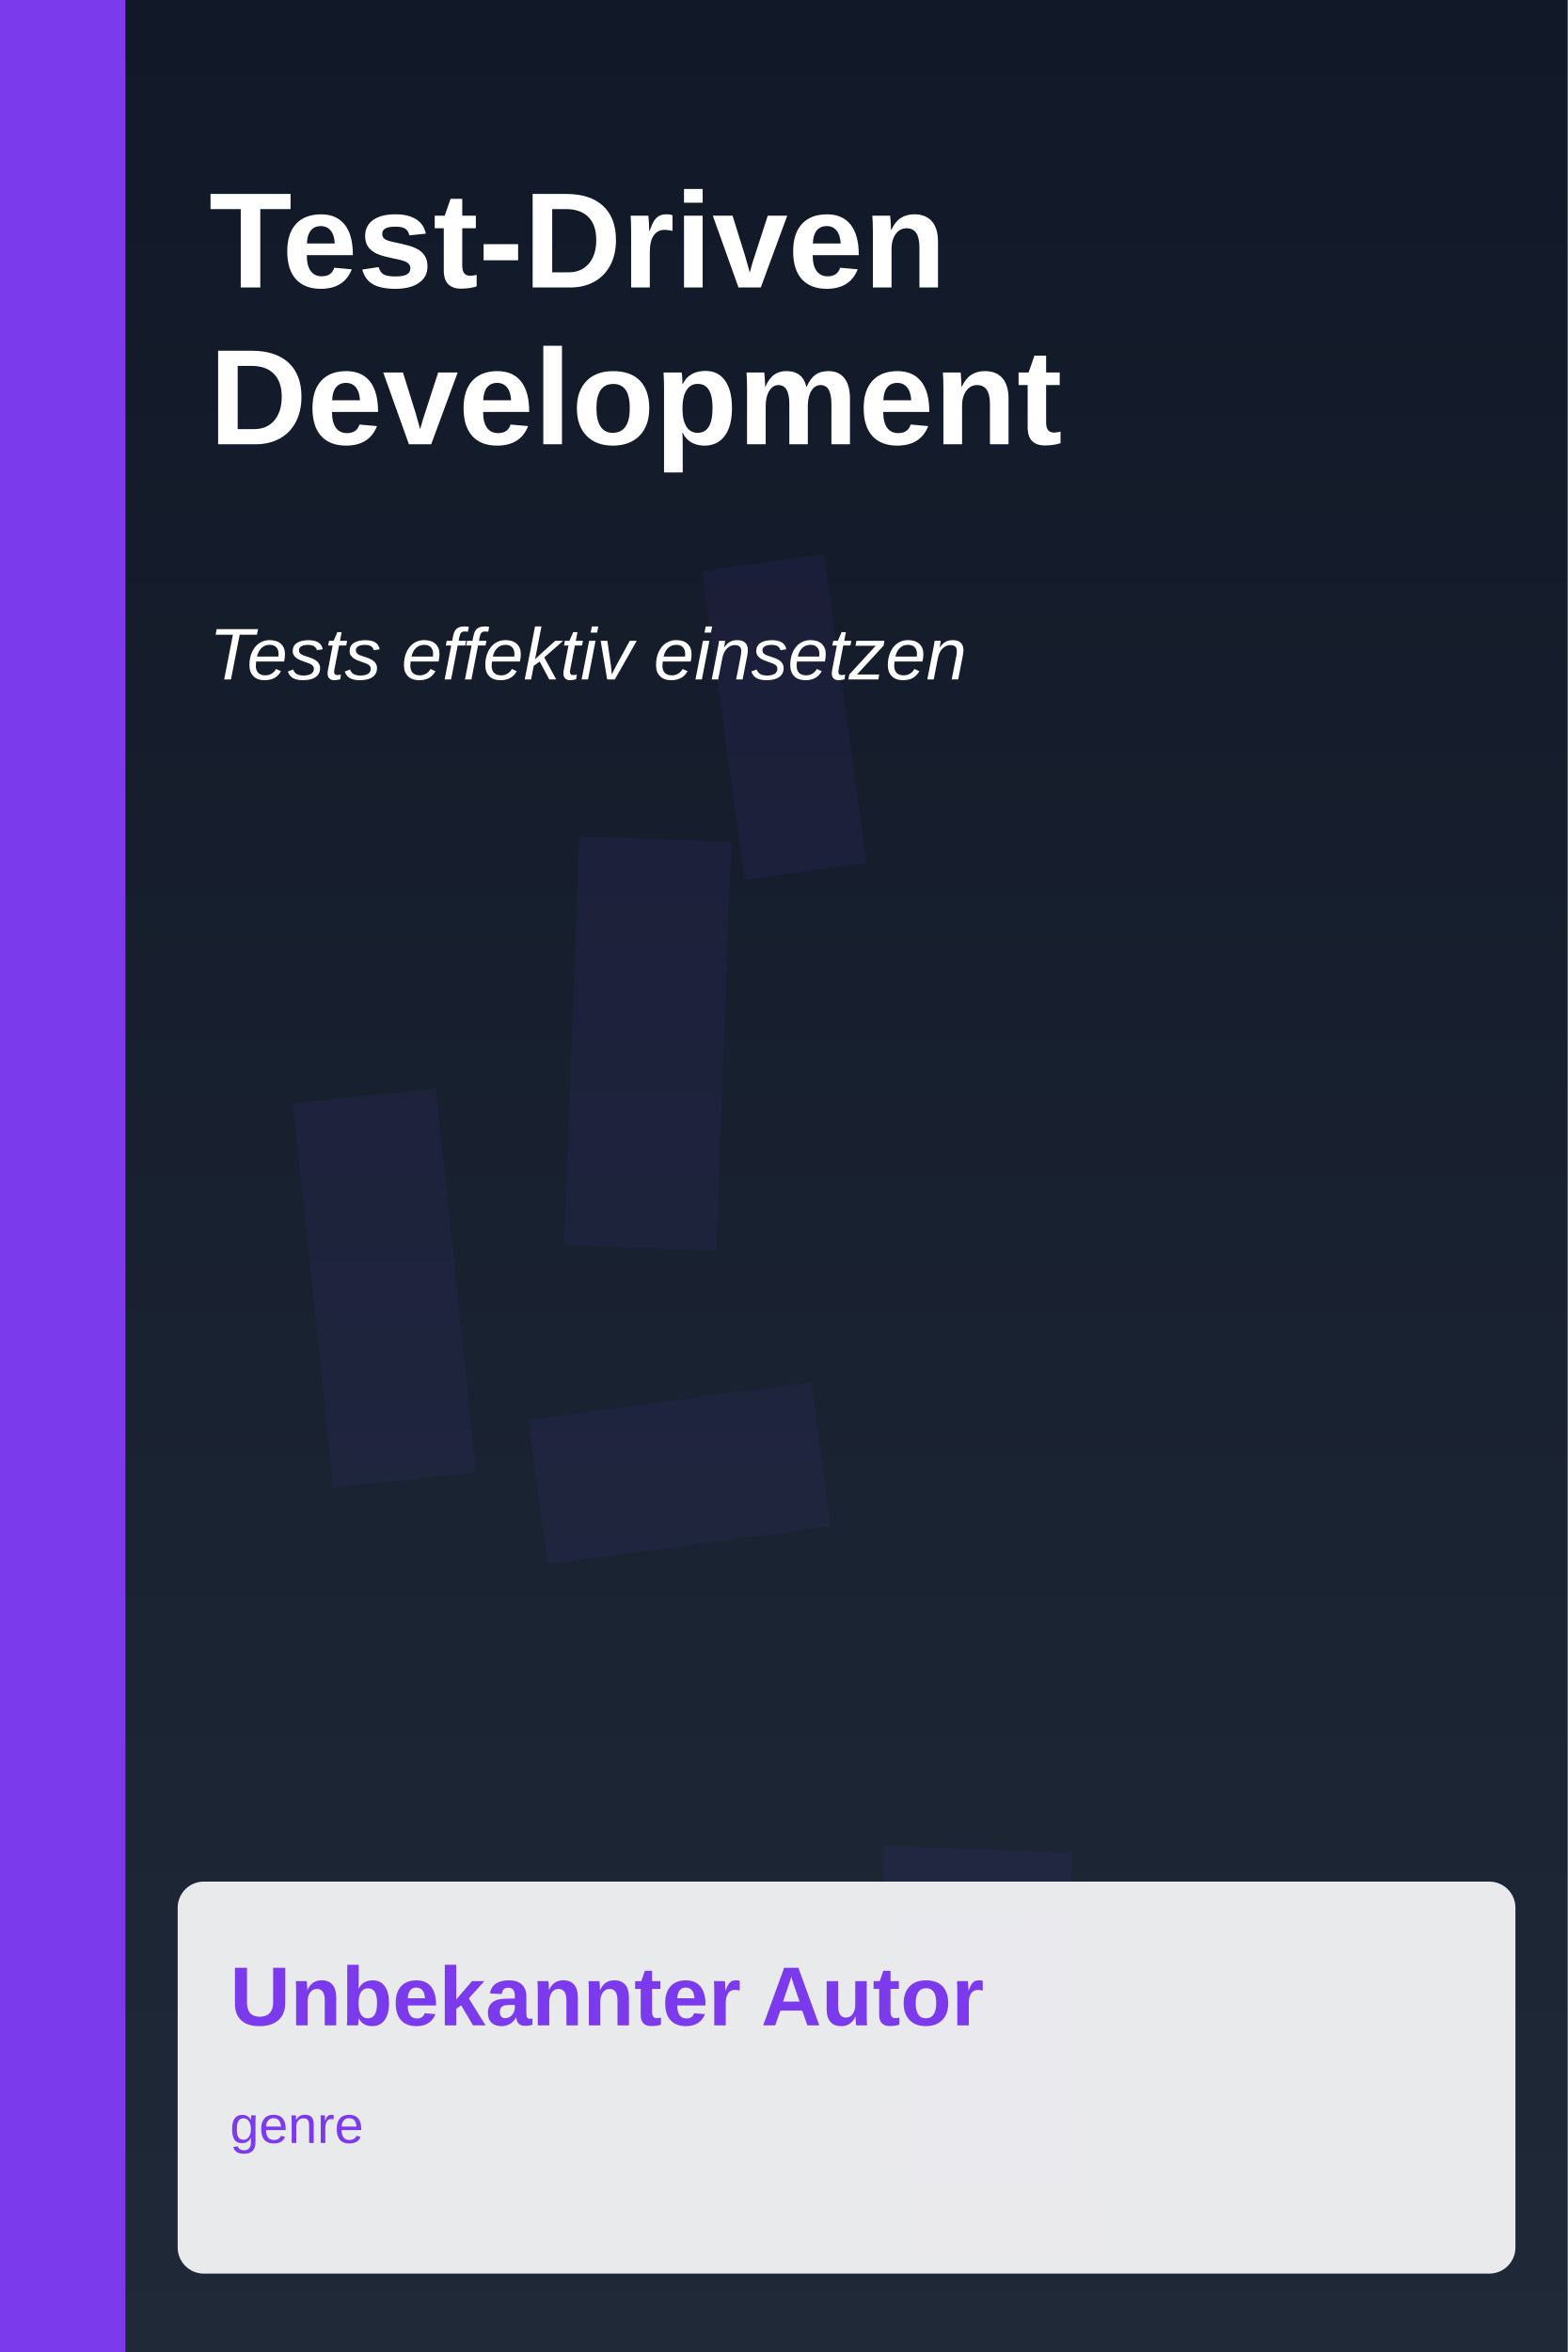
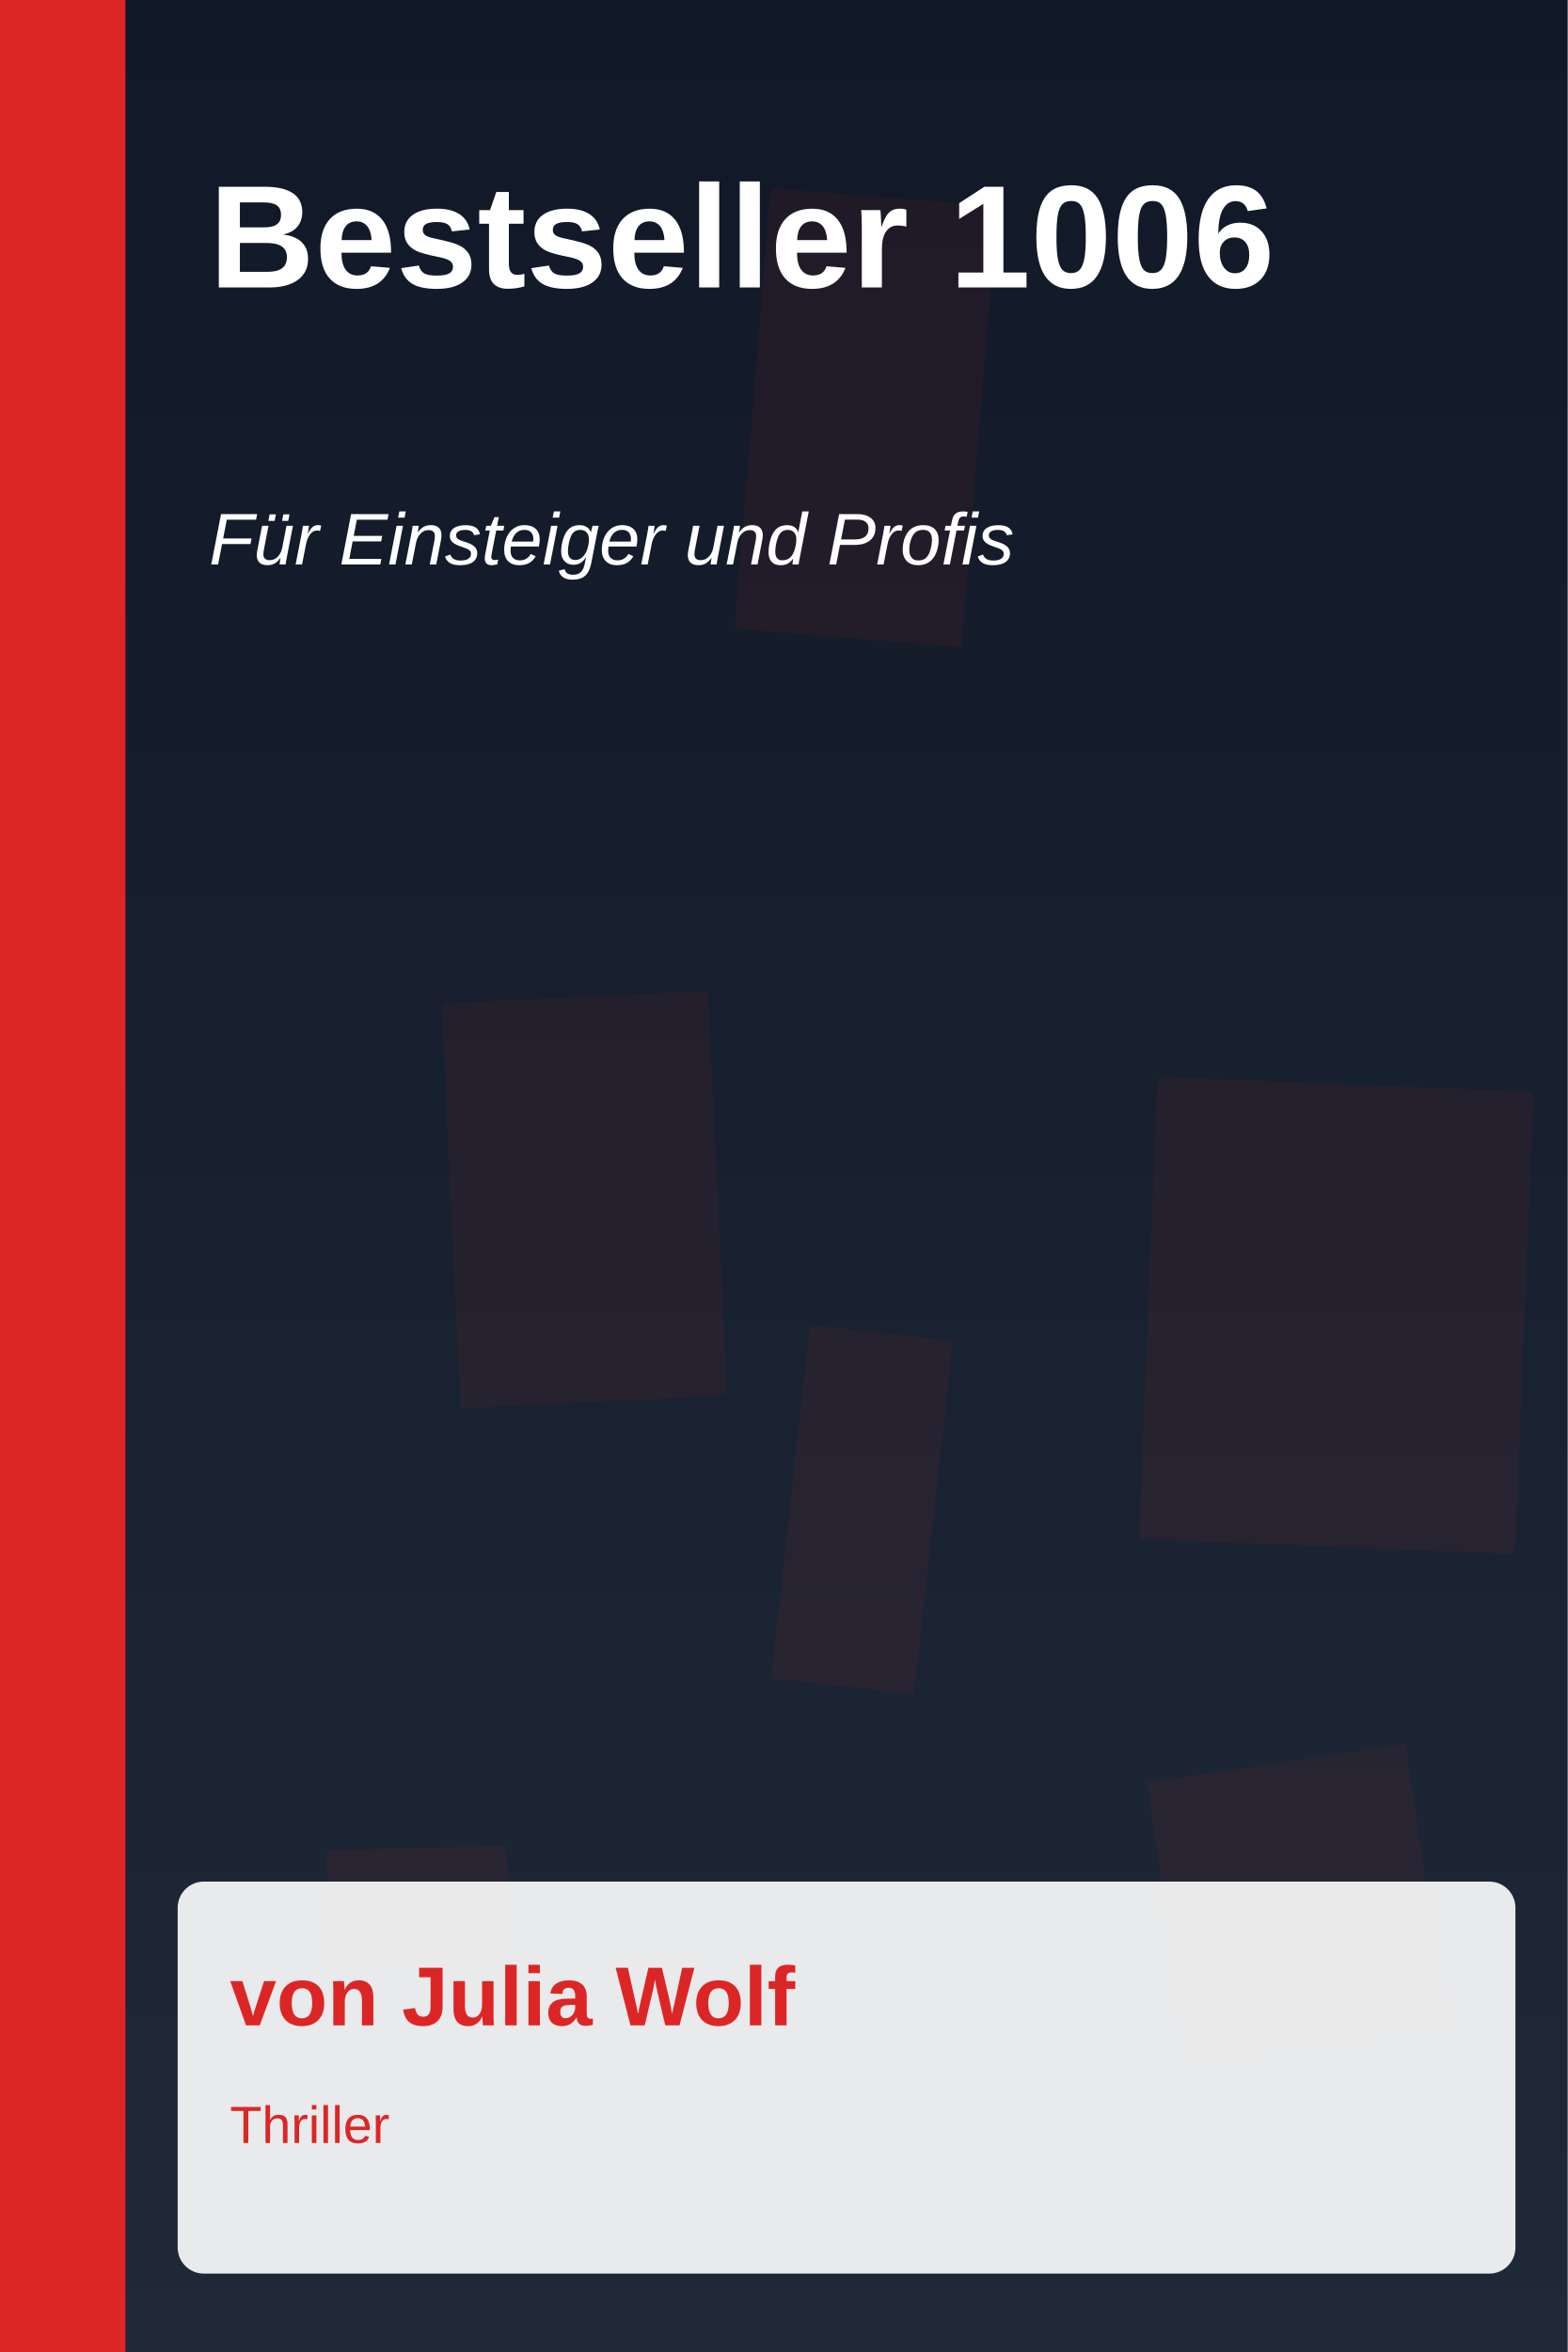
<svg xmlns="http://www.w3.org/2000/svg" width="600" height="900">
  <defs>
    <linearGradient id="bg" x1="0" y="0" x2="0" y2="1">
      <stop offset="0%" stop-color="#111827" />
      <stop offset="100%" stop-color="#1F2937" />
    </linearGradient>
  </defs>
  <rect width="600" height="900" fill="url(#bg)" />
-   <rect x="348.3" y="734.4" width="66.2" height="134.1" fill="#7C3AED" fill-opacity="0.07" transform="rotate(-1.8 348.3 734.4)" />
-   <rect x="221.7" y="320.1" width="58.2" height="156.5" fill="#7C3AED" fill-opacity="0.07" transform="rotate(2.1 221.7 320.1)" />
-   <rect x="112.1" y="422.2" width="55.0" height="147.8" fill="#7C3AED" fill-opacity="0.07" transform="rotate(-6.0 112.1 422.2)" />
-   <rect x="268.7" y="218.5" width="47.0" height="119.2" fill="#7C3AED" fill-opacity="0.07" transform="rotate(-7.9 268.7 218.5)" />
-   <rect x="338.3" y="706.4" width="72.1" height="125.3" fill="#7C3AED" fill-opacity="0.07" transform="rotate(2.0 338.3 706.4)" />
-   <rect x="202.2" y="543.3" width="109.3" height="55.7" fill="#7C3AED" fill-opacity="0.07" transform="rotate(-7.6 202.2 543.3)" />
-   <rect x="0" y="0" width="48" height="900" fill="#7C3AED" />
+   <rect x="310" y="507" width="55" height="136" fill="#DC2626" fill-opacity="0.07" transform="rotate(6.3 310 507)" />
+   <rect x="439" y="682" width="100" height="108" fill="#DC2626" fill-opacity="0.07" transform="rotate(-8.4 439 682)" />
+   <rect x="125" y="708" width="69" height="46" fill="#DC2626" fill-opacity="0.07" transform="rotate(-1.4 125 708)" />
+   <rect x="295" y="72" width="87" height="169" fill="#DC2626" fill-opacity="0.07" transform="rotate(4.7 295 72)" />
+   <rect x="169" y="384" width="102" height="155" fill="#DC2626" fill-opacity="0.07" transform="rotate(-2.7 169 384)" />
+   <rect x="443" y="412" width="144" height="177" fill="#DC2626" fill-opacity="0.07" transform="rotate(2.3 443 412)" />
+   <rect x="0" y="0" width="48" height="900" fill="#DC2626" />
  <g font-family="Arial, sans-serif" fill="white">
-     <text x="80" y="110" font-size="52" font-weight="700">Test-Driven</text>
-     <text x="80" y="170" font-size="52" font-weight="700">Development</text>
-     <text x="80" y="260" font-size="28" font-style="italic">Tests effektiv einsetzen</text>
+     <text x="80" y="110" font-size="56" font-weight="700">Bestseller 1006</text>
+     <text x="80" y="216" font-size="28" font-style="italic">Für Einsteiger und Profis</text>
  </g>
  <rect x="68" y="720" width="512" height="150" rx="10" fill="rgba(255,255,255,0.9)" />
-   <text x="88" y="775" font-size="32" font-weight="700" fill="#7C3AED" font-family="Arial, sans-serif">Unbekannter Autor</text>
-   <text x="88" y="820" font-size="20" fill="#7C3AED" font-family="Arial, sans-serif">genre</text>
+   <text x="88" y="775" font-size="32" font-weight="700" fill="#DC2626" font-family="Arial, sans-serif">von Julia Wolf</text>
+   <text x="88" y="820" font-size="20" fill="#DC2626" font-family="Arial, sans-serif">Thriller</text>
</svg>
